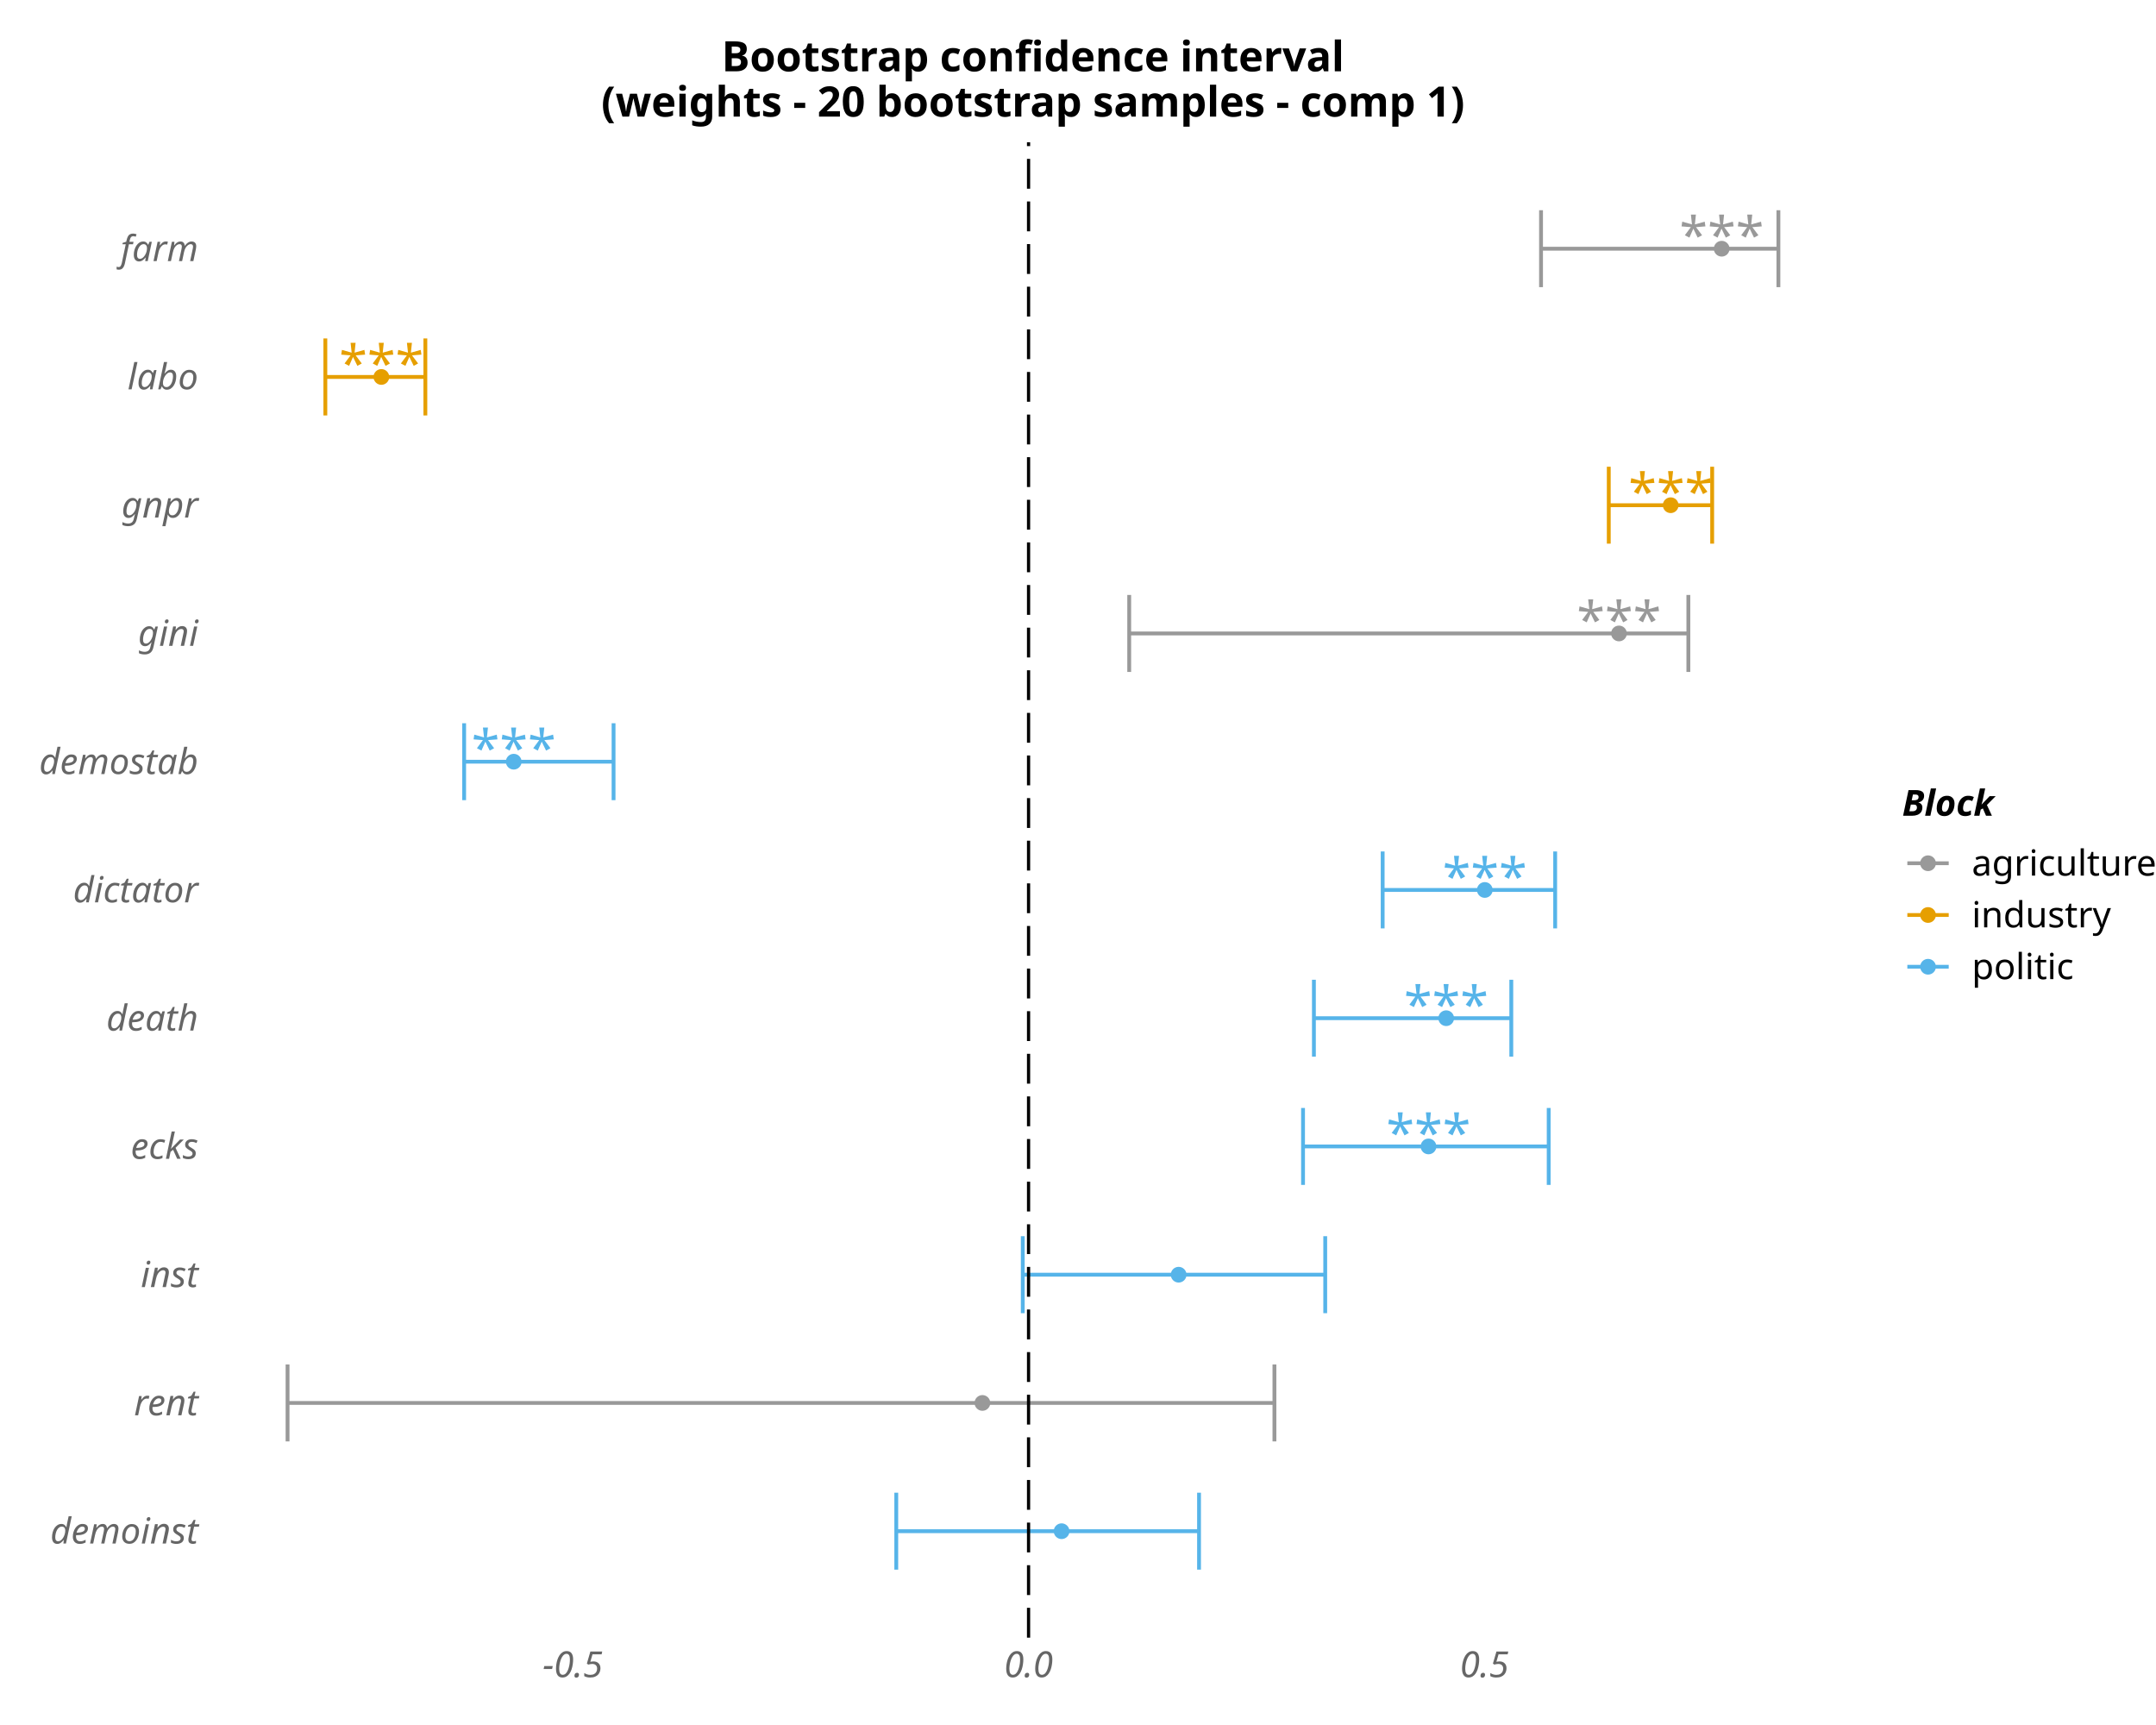
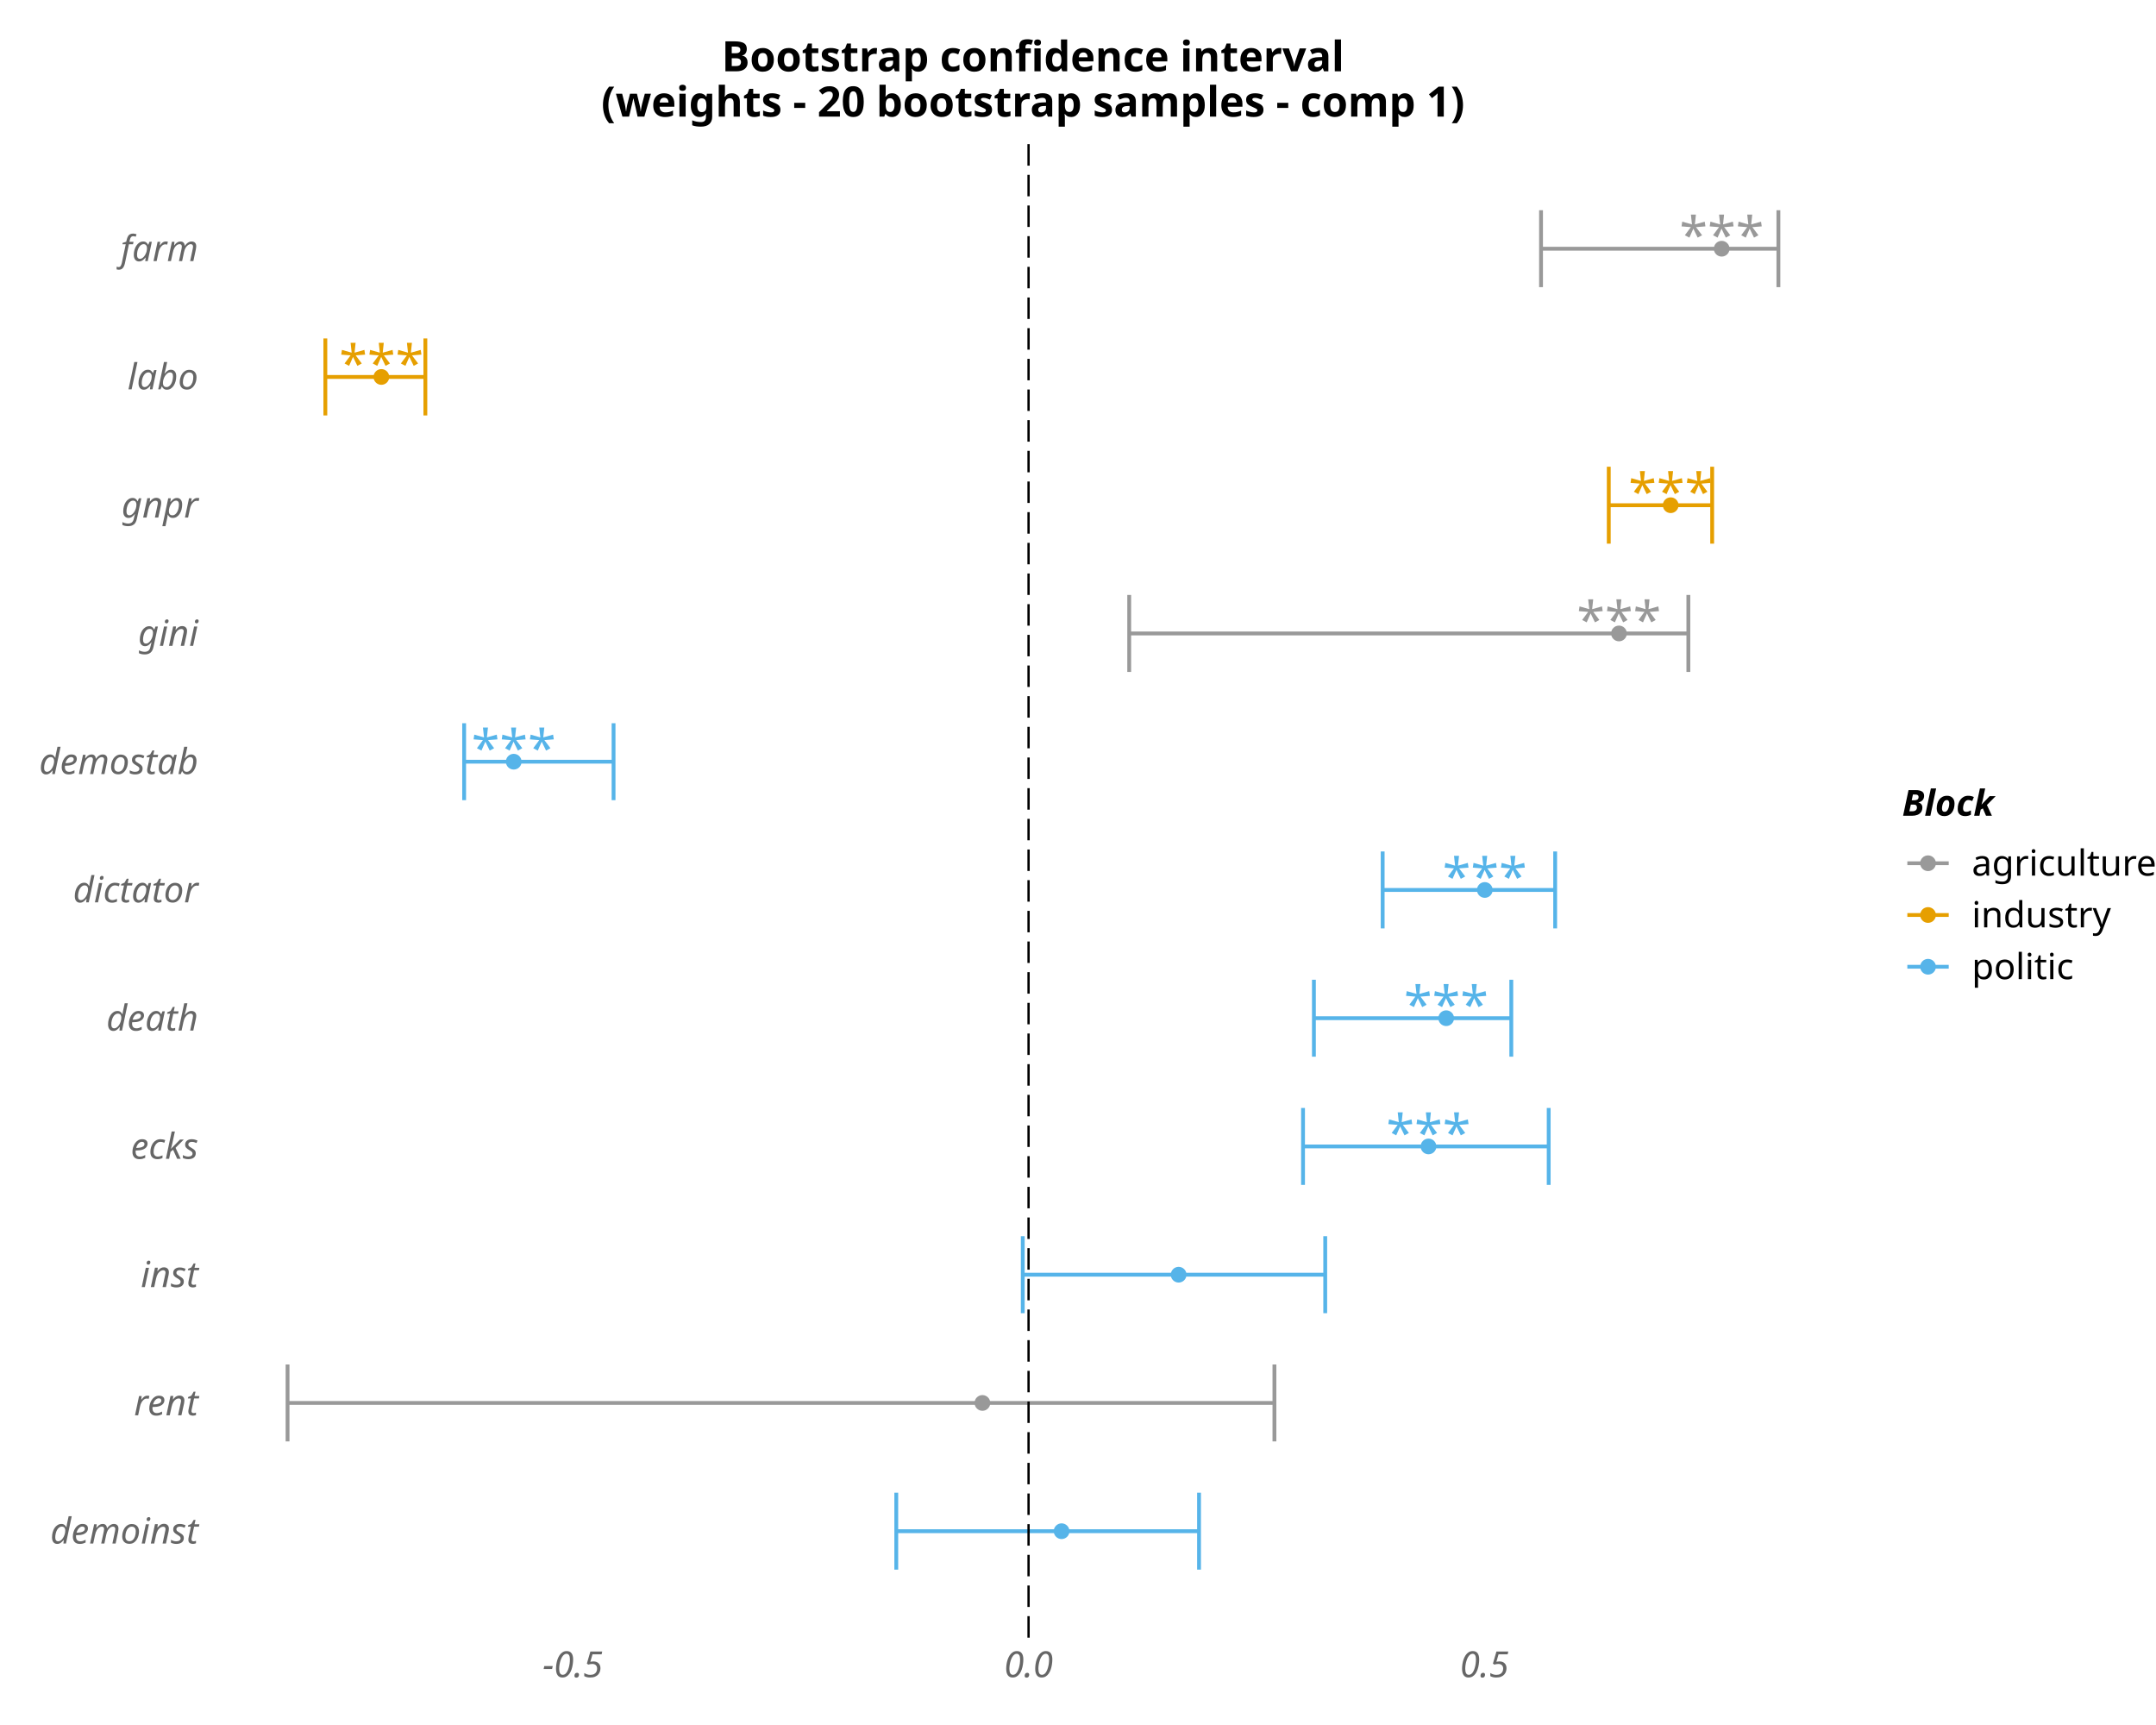
<svg xmlns="http://www.w3.org/2000/svg" class="svglite" data-engine-version="2.0" width="720.00pt" height="576.00pt" viewBox="0 0 720.00 576.00">
  <defs>
    <style type="text/css">
    .svglite line, .svglite polyline, .svglite polygon, .svglite path, .svglite rect, .svglite circle {
      fill: none;
      stroke: #000000;
      stroke-linecap: round;
      stroke-linejoin: round;
      stroke-miterlimit: 10.00;
    }
  </style>
  </defs>
  <rect width="100%" height="100%" style="stroke: none; fill: #FFFFFF;" />
  <defs>
    <clipPath id="cpMC4wMHw3MjAuMDB8MC4wMHw1NzYuMDA=">
      <rect x="0.00" y="0.00" width="720.00" height="576.00" />
    </clipPath>
  </defs>
  <g clip-path="url(#cpMC4wMHw3MjAuMDB8MC4wMHw1NzYuMDA=)">
    <rect x="0.00" y="0.00" width="720.00" height="576.00" style="stroke-width: 1.07; stroke: #FFFFFF; fill: #FFFFFF;" />
  </g>
  <defs>
    <clipPath id="cpNzEuMTN8NjE4Ljc5fDQ3LjUwfDU0Ni44Mw==">
      <rect x="71.13" y="47.50" width="547.66" height="499.33" />
    </clipPath>
  </defs>
  <g clip-path="url(#cpNzEuMTN8NjE4Ljc5fDQ3LjUwfDU0Ni44Mw==)">
    <rect x="71.13" y="47.50" width="547.66" height="499.33" style="stroke-width: 1.07; stroke: none; fill: #FFFFFF;" />
    <circle cx="574.96" cy="83.05" r="2.27" style="stroke-width: 0.71; stroke: #999999; fill: #999999;" />
    <circle cx="127.36" cy="125.87" r="2.27" style="stroke-width: 0.71; stroke: #E69F00; fill: #E69F00;" />
    <circle cx="557.93" cy="168.70" r="2.27" style="stroke-width: 0.71; stroke: #E69F00; fill: #E69F00;" />
    <circle cx="540.66" cy="211.52" r="2.27" style="stroke-width: 0.71; stroke: #999999; fill: #999999;" />
    <circle cx="171.56" cy="254.34" r="2.27" style="stroke-width: 0.71; stroke: #56B4E9; fill: #56B4E9;" />
    <circle cx="495.85" cy="297.17" r="2.27" style="stroke-width: 0.71; stroke: #56B4E9; fill: #56B4E9;" />
    <circle cx="482.96" cy="339.99" r="2.27" style="stroke-width: 0.71; stroke: #56B4E9; fill: #56B4E9;" />
    <circle cx="477.05" cy="382.81" r="2.27" style="stroke-width: 0.71; stroke: #56B4E9; fill: #56B4E9;" />
    <circle cx="393.61" cy="425.64" r="2.27" style="stroke-width: 0.71; stroke: #56B4E9; fill: #56B4E9;" />
    <circle cx="328.08" cy="468.46" r="2.27" style="stroke-width: 0.71; stroke: #999999; fill: #999999;" />
    <circle cx="354.52" cy="511.29" r="2.27" style="stroke-width: 0.71; stroke: #56B4E9; fill: #56B4E9;" />
    <polyline points="593.90,95.89 593.90,70.20 " style="stroke-width: 1.28; stroke: #999999; stroke-linecap: butt;" />
    <polyline points="593.90,83.05 514.63,83.05 " style="stroke-width: 1.28; stroke: #999999; stroke-linecap: butt;" />
    <polyline points="514.63,95.89 514.63,70.20 " style="stroke-width: 1.28; stroke: #999999; stroke-linecap: butt;" />
    <polyline points="142.05,138.72 142.05,113.02 " style="stroke-width: 1.28; stroke: #E69F00; stroke-linecap: butt;" />
    <polyline points="142.05,125.87 108.65,125.87 " style="stroke-width: 1.28; stroke: #E69F00; stroke-linecap: butt;" />
    <polyline points="108.65,138.72 108.65,113.02 " style="stroke-width: 1.28; stroke: #E69F00; stroke-linecap: butt;" />
    <polyline points="571.78,181.54 571.78,155.85 " style="stroke-width: 1.28; stroke: #E69F00; stroke-linecap: butt;" />
    <polyline points="571.78,168.70 537.25,168.70 " style="stroke-width: 1.28; stroke: #E69F00; stroke-linecap: butt;" />
    <polyline points="537.25,181.54 537.25,155.85 " style="stroke-width: 1.28; stroke: #E69F00; stroke-linecap: butt;" />
    <polyline points="563.83,224.37 563.83,198.67 " style="stroke-width: 1.28; stroke: #999999; stroke-linecap: butt;" />
    <polyline points="563.83,211.52 377.10,211.52 " style="stroke-width: 1.28; stroke: #999999; stroke-linecap: butt;" />
    <polyline points="377.10,224.37 377.10,198.67 " style="stroke-width: 1.28; stroke: #999999; stroke-linecap: butt;" />
    <polyline points="204.90,267.19 204.90,241.50 " style="stroke-width: 1.28; stroke: #56B4E9; stroke-linecap: butt;" />
    <polyline points="204.90,254.34 155.00,254.34 " style="stroke-width: 1.28; stroke: #56B4E9; stroke-linecap: butt;" />
    <polyline points="155.00,267.19 155.00,241.50 " style="stroke-width: 1.28; stroke: #56B4E9; stroke-linecap: butt;" />
    <polyline points="519.35,310.01 519.35,284.32 " style="stroke-width: 1.28; stroke: #56B4E9; stroke-linecap: butt;" />
    <polyline points="519.35,297.17 461.74,297.17 " style="stroke-width: 1.28; stroke: #56B4E9; stroke-linecap: butt;" />
    <polyline points="461.74,310.01 461.74,284.32 " style="stroke-width: 1.28; stroke: #56B4E9; stroke-linecap: butt;" />
    <polyline points="504.70,352.84 504.70,327.14 " style="stroke-width: 1.28; stroke: #56B4E9; stroke-linecap: butt;" />
    <polyline points="504.70,339.99 438.78,339.99 " style="stroke-width: 1.28; stroke: #56B4E9; stroke-linecap: butt;" />
    <polyline points="438.78,352.84 438.78,327.14 " style="stroke-width: 1.28; stroke: #56B4E9; stroke-linecap: butt;" />
    <polyline points="517.19,395.66 517.19,369.97 " style="stroke-width: 1.28; stroke: #56B4E9; stroke-linecap: butt;" />
    <polyline points="517.19,382.81 435.15,382.81 " style="stroke-width: 1.28; stroke: #56B4E9; stroke-linecap: butt;" />
    <polyline points="435.15,395.66 435.15,369.97 " style="stroke-width: 1.28; stroke: #56B4E9; stroke-linecap: butt;" />
    <polyline points="442.56,438.49 442.56,412.79 " style="stroke-width: 1.28; stroke: #56B4E9; stroke-linecap: butt;" />
    <polyline points="442.56,425.64 341.55,425.64 " style="stroke-width: 1.28; stroke: #56B4E9; stroke-linecap: butt;" />
    <polyline points="341.55,438.49 341.55,412.79 " style="stroke-width: 1.28; stroke: #56B4E9; stroke-linecap: butt;" />
    <polyline points="425.60,481.31 425.60,455.61 " style="stroke-width: 1.28; stroke: #999999; stroke-linecap: butt;" />
    <polyline points="425.60,468.46 96.03,468.46 " style="stroke-width: 1.28; stroke: #999999; stroke-linecap: butt;" />
    <polyline points="96.03,481.31 96.03,455.61 " style="stroke-width: 1.28; stroke: #999999; stroke-linecap: butt;" />
    <polyline points="400.42,524.13 400.42,498.44 " style="stroke-width: 1.28; stroke: #56B4E9; stroke-linecap: butt;" />
    <polyline points="400.42,511.29 299.31,511.29 " style="stroke-width: 1.28; stroke: #56B4E9; stroke-linecap: butt;" />
    <polyline points="299.31,524.13 299.31,498.44 " style="stroke-width: 1.28; stroke: #56B4E9; stroke-linecap: butt;" />
-     <line x1="343.49" y1="546.83" x2="343.49" y2="47.50" style="stroke-width: 1.07; stroke-dasharray: 9.96,4.27; stroke-linecap: butt;" />
+     <line x1="343.49" y1="546.83" x2="343.49" y2="47.50" style="stroke-width: 0.77; stroke-dasharray: 7.17,3.07; stroke-linecap: butt;" />
    <text x="574.96" y="84.64" text-anchor="middle" style="font-size: 17.07px; fill: #999999; font-family: sans;" textLength="19.94px" lengthAdjust="spacingAndGlyphs">***</text>
    <text x="127.36" y="127.46" text-anchor="middle" style="font-size: 17.07px; fill: #E69F00; font-family: sans;" textLength="19.94px" lengthAdjust="spacingAndGlyphs">***</text>
    <text x="557.93" y="170.29" text-anchor="middle" style="font-size: 17.07px; fill: #E69F00; font-family: sans;" textLength="19.94px" lengthAdjust="spacingAndGlyphs">***</text>
    <text x="540.66" y="213.11" text-anchor="middle" style="font-size: 17.07px; fill: #999999; font-family: sans;" textLength="19.94px" lengthAdjust="spacingAndGlyphs">***</text>
    <text x="171.56" y="255.93" text-anchor="middle" style="font-size: 17.07px; fill: #56B4E9; font-family: sans;" textLength="19.94px" lengthAdjust="spacingAndGlyphs">***</text>
    <text x="495.85" y="298.76" text-anchor="middle" style="font-size: 17.07px; fill: #56B4E9; font-family: sans;" textLength="19.94px" lengthAdjust="spacingAndGlyphs">***</text>
    <text x="482.96" y="341.58" text-anchor="middle" style="font-size: 17.07px; fill: #56B4E9; font-family: sans;" textLength="19.94px" lengthAdjust="spacingAndGlyphs">***</text>
    <text x="477.05" y="384.41" text-anchor="middle" style="font-size: 17.07px; fill: #56B4E9; font-family: sans;" textLength="19.94px" lengthAdjust="spacingAndGlyphs">***</text>
  </g>
  <g clip-path="url(#cpMC4wMHw3MjAuMDB8MC4wMHw1NzYuMDA=)">
    <text x="66.20" y="87.18" text-anchor="end" style="font-size: 12.00px; font-style: italic; fill: #666666; font-family: sans;" textLength="24.00px" lengthAdjust="spacingAndGlyphs">farm</text>
    <text x="66.20" y="130.00" text-anchor="end" style="font-size: 12.00px; font-style: italic; fill: #666666; font-family: sans;" textLength="22.69px" lengthAdjust="spacingAndGlyphs">labo</text>
    <text x="66.20" y="172.82" text-anchor="end" style="font-size: 12.00px; font-style: italic; fill: #666666; font-family: sans;" textLength="24.02px" lengthAdjust="spacingAndGlyphs">gnpr</text>
    <text x="66.20" y="215.65" text-anchor="end" style="font-size: 12.00px; font-style: italic; fill: #666666; font-family: sans;" textLength="18.68px" lengthAdjust="spacingAndGlyphs">gini</text>
    <text x="66.20" y="258.47" text-anchor="end" style="font-size: 12.00px; font-style: italic; fill: #666666; font-family: sans;" textLength="52.71px" lengthAdjust="spacingAndGlyphs">demostab</text>
    <text x="66.20" y="301.30" text-anchor="end" style="font-size: 12.00px; font-style: italic; fill: #666666; font-family: sans;" textLength="39.36px" lengthAdjust="spacingAndGlyphs">dictator</text>
    <text x="66.20" y="344.12" text-anchor="end" style="font-size: 12.00px; font-style: italic; fill: #666666; font-family: sans;" textLength="30.03px" lengthAdjust="spacingAndGlyphs">death</text>
    <text x="66.20" y="386.94" text-anchor="end" style="font-size: 12.00px; font-style: italic; fill: #666666; font-family: sans;" textLength="24.69px" lengthAdjust="spacingAndGlyphs">ecks</text>
    <text x="66.20" y="429.77" text-anchor="end" style="font-size: 12.00px; font-style: italic; fill: #666666; font-family: sans;" textLength="18.68px" lengthAdjust="spacingAndGlyphs">inst</text>
    <text x="66.20" y="472.59" text-anchor="end" style="font-size: 12.00px; font-style: italic; fill: #666666; font-family: sans;" textLength="20.68px" lengthAdjust="spacingAndGlyphs">rent</text>
    <text x="66.20" y="515.41" text-anchor="end" style="font-size: 12.00px; font-style: italic; fill: #666666; font-family: sans;" textLength="48.70px" lengthAdjust="spacingAndGlyphs">demoinst</text>
    <text x="191.26" y="560.02" text-anchor="middle" style="font-size: 12.00px; font-style: italic; fill: #666666; font-family: sans;" textLength="20.68px" lengthAdjust="spacingAndGlyphs">-0.5</text>
    <text x="343.49" y="560.02" text-anchor="middle" style="font-size: 12.00px; font-style: italic; fill: #666666; font-family: sans;" textLength="16.68px" lengthAdjust="spacingAndGlyphs">0.0</text>
    <text x="495.72" y="560.02" text-anchor="middle" style="font-size: 12.00px; font-style: italic; fill: #666666; font-family: sans;" textLength="16.68px" lengthAdjust="spacingAndGlyphs">0.5</text>
    <rect x="629.75" y="257.40" width="90.25" height="79.53" style="stroke-width: 1.07; stroke: none; fill: #FFFFFF;" />
    <text x="635.23" y="272.39" style="font-size: 12.00px; font-weight: bold; font-style: italic; font-family: sans;" textLength="29.35px" lengthAdjust="spacingAndGlyphs">Block</text>
    <circle cx="643.87" cy="288.25" r="2.27" style="stroke-width: 0.71; stroke: #999999; fill: #999999;" />
    <line x1="636.96" y1="288.25" x2="650.78" y2="288.25" style="stroke-width: 1.28; stroke: #999999; stroke-linecap: butt;" />
    <circle cx="643.87" cy="305.53" r="2.27" style="stroke-width: 0.71; stroke: #E69F00; fill: #E69F00;" />
    <line x1="636.96" y1="305.53" x2="650.78" y2="305.53" style="stroke-width: 1.28; stroke: #E69F00; stroke-linecap: butt;" />
    <circle cx="643.87" cy="322.81" r="2.27" style="stroke-width: 0.71; stroke: #56B4E9; fill: #56B4E9;" />
    <line x1="636.96" y1="322.81" x2="650.78" y2="322.81" style="stroke-width: 1.28; stroke: #56B4E9; stroke-linecap: butt;" />
    <text x="658.49" y="292.38" style="font-size: 12.00px; font-family: sans;" textLength="56.03px" lengthAdjust="spacingAndGlyphs">agriculture</text>
    <text x="658.49" y="309.66" style="font-size: 12.00px; font-family: sans;" textLength="42.03px" lengthAdjust="spacingAndGlyphs">industry</text>
    <text x="658.49" y="326.94" style="font-size: 12.00px; font-family: sans;" textLength="30.68px" lengthAdjust="spacingAndGlyphs">politic</text>
    <text x="344.96" y="23.81" text-anchor="middle" style="font-size: 14.00px; font-weight: bold; font-family: sans;" textLength="184.46px" lengthAdjust="spacingAndGlyphs">Bootstrap confidence interval </text>
    <text x="344.96" y="38.93" text-anchor="middle" style="font-size: 14.00px; font-weight: bold; font-family: sans;" textLength="265.37px" lengthAdjust="spacingAndGlyphs"> (weights - 20 bootstrap samples - comp 1)</text>
  </g>
</svg>
